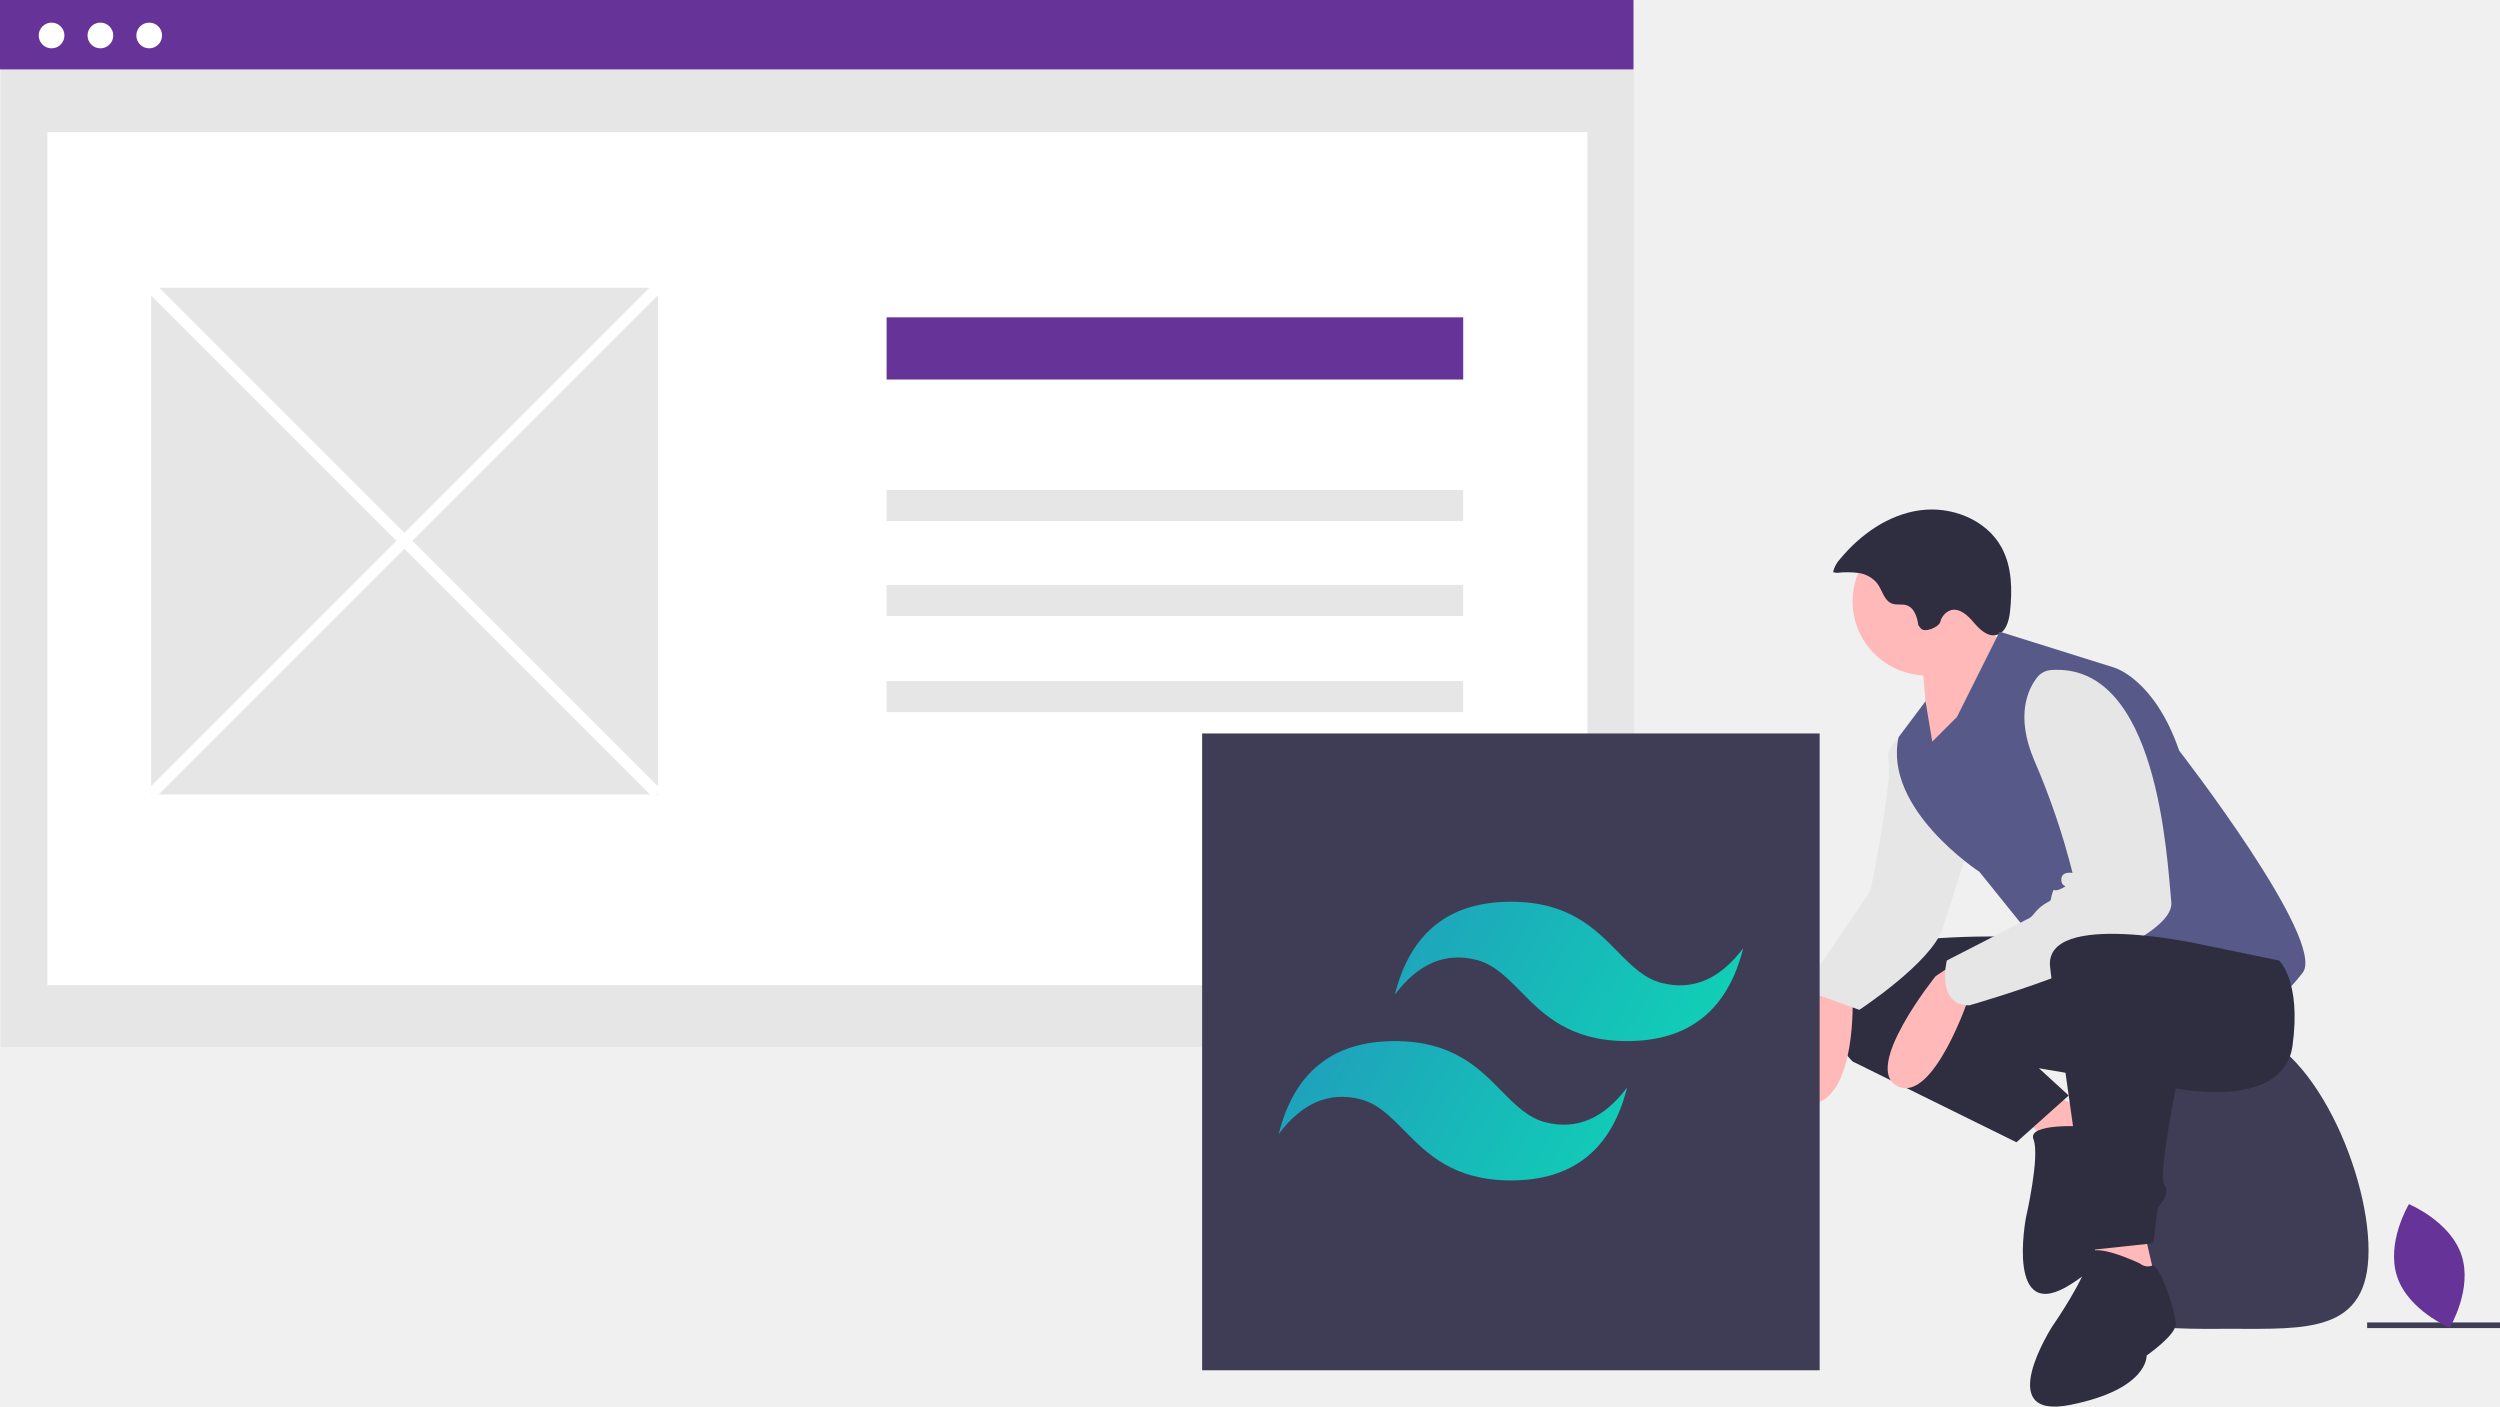
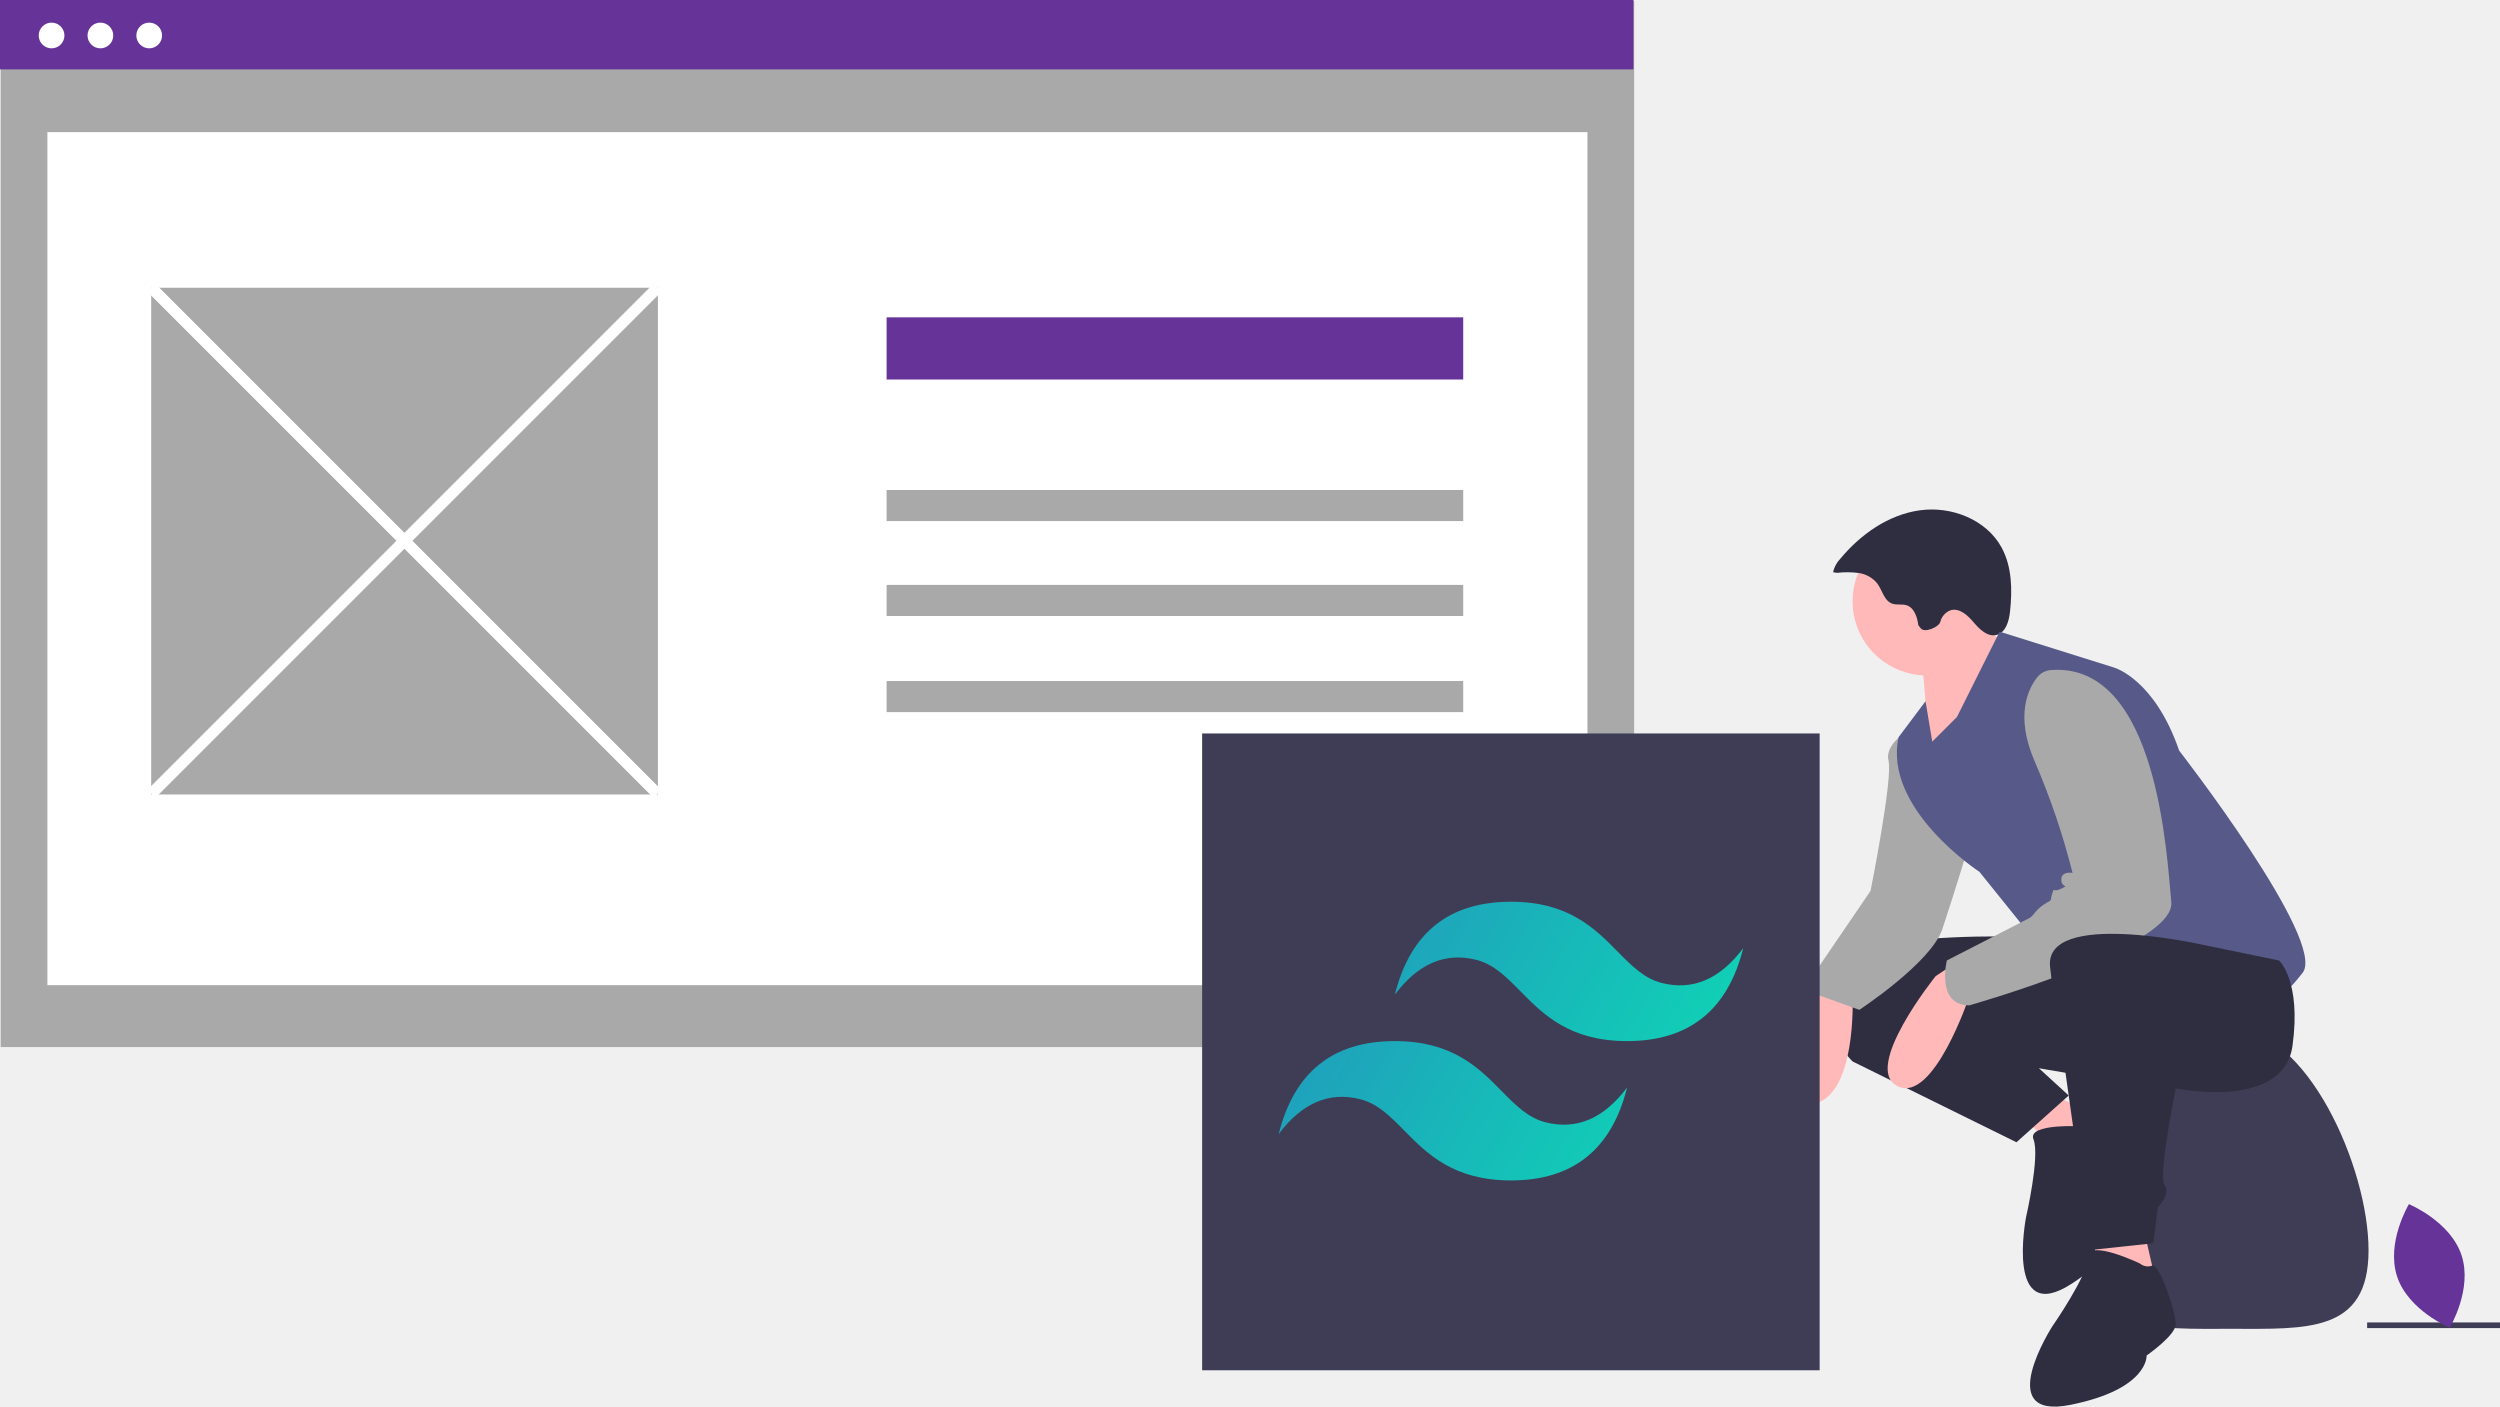
<svg xmlns="http://www.w3.org/2000/svg" data-name="Layer 1" width="884.33" height="497.573" viewBox="0 0 884.33 497.573">
  <defs>
    <linearGradient id="b0ba8c84-577a-4822-8dcd-01697aaa3f6e-166" x1="3.362" y1="897.416" x2="4.022" y2="897.188" gradientTransform="matrix(256, 0, 0, -153.6, -255, 138394.606)" gradientUnits="userSpaceOnUse">
      <stop offset="0" stop-color="#2298bd" />
      <stop offset="1" stop-color="#0ed7b5" />
    </linearGradient>
  </defs>
  <rect x="837.33" y="467.788" width="47" height="2" fill="#3f3d56" />
  <path d="M898.009,643.473c0,29.378,21.861,27.788,48.828,27.788s48.828,1.59,48.828-27.788-21.861-78.601-48.828-78.601S898.009,614.095,898.009,643.473Z" transform="translate(-157.8353 -201.2137)" fill="#3f3d56" />
  <path d="M783.187,400.877c.026-.083.054-.167.08-.251-.011.037-.026.072-.037.108Z" transform="translate(-157.8353 -201.2137)" fill="#2f2e41" />
  <polygon points="715.66 395.323 732.333 411.202 745.83 396.911 725.188 386.589 715.66 395.323" fill="#ffb9b9" />
  <path d="M894.983,599.674s-20.199-1.32-17.838,4.577-2.644,27.571-2.644,27.571-7.505,38.925,16.226,23.436,18.567-26.25,18.567-26.25,6.926-10.47,5.45-14.155-13.203-17.838-15.45-16.066A4.427,4.427,0,0,1,894.983,599.674Z" transform="translate(-157.8353 -201.2137)" fill="#2f2e41" />
  <path d="M902.078,533.815s-88.922-7.146-96.067,11.115,7.146,31.758,7.146,31.758l57.958,28.582,18.486-16.536-10.546-9.664s59.546,11.115,61.134,2.382S933.835,526.669,902.078,533.815Z" transform="translate(-157.8353 -201.2137)" fill="#2f2e41" />
  <path d="M798.865,549.694s-15.879,44.461,0,42.079,14.291-38.109,14.291-38.109Z" transform="translate(-157.8353 -201.2137)" fill="#ffb9b9" />
-   <path d="M834.195,458.787s-9.924,5.161-8.336,11.512-6.352,46.049-6.352,46.049L795.689,551.282l19.849,7.146s25.406-16.673,29.376-28.582,9.527-30.17,9.527-30.17Z" transform="translate(-157.8353 -201.2137)" fill="#e6e6e6" />
+   <path d="M834.195,458.787s-9.924,5.161-8.336,11.512-6.352,46.049-6.352,46.049L795.689,551.282l19.849,7.146s25.406-16.673,29.376-28.582,9.527-30.17,9.527-30.17Z" transform="translate(-157.8353 -201.2137)" fill="#a9a9a9" />
  <circle cx="681.521" cy="212.715" r="26.2" fill="#ffb9b9" />
  <path d="M837.371,432.587s3.176,26.2,1.588,36.521,31.758-37.315,31.758-37.315-14.291-10.321-14.291-14.291S837.371,432.587,837.371,432.587Z" transform="translate(-157.8353 -201.2137)" fill="#ffb9b9" />
  <path d="M807.654,403.85a30.595,30.595,0,0,1,7.66.053,10.298,10.298,0,0,1,6.546,3.659c1.812,2.426,2.414,6.111,5.254,7.163,1.692.627,3.651.03,5.344.654,2.033.749,3.065,2.996,3.605,5.094s-.146,1.369,1.238,3.036,6.356-.447,6.88-2.3a5.817,5.817,0,0,1,3.669-4.14c3.12-.904,6.024,1.807,8.125,4.284s4.915,5.24,8.069,4.465c3.31-.814,4.44-4.886,4.804-8.275.83-7.721.707-15.919-3.027-22.728-5.404-9.854-17.741-14.637-28.873-13.092s-20.958,8.494-28.14,17.14a9.941,9.941,0,0,0-2.567,4.759" transform="translate(-157.8353 -201.2137)" fill="#2f2e41" />
  <path d="M841.341,463.551l8.733-8.733,15.085-30.17,40.491,12.703s14.291,3.97,23.024,29.376c0,0,52.4,67.485,43.667,78.601s-10.321,10.321-24.612,1.588a126.63,126.63,0,0,0-28.582-12.703l-38.109,3.97-23.024-28.582s-34.14-22.23-28.582-47.637l9.527-12.703Z" transform="translate(-157.8353 -201.2137)" fill="#575a89" />
  <path d="M847.295,543.342l-4.764,3.176s-26.2,32.552-13.497,38.903S854.441,553.663,854.441,553.663Z" transform="translate(-157.8353 -201.2137)" fill="#ffb9b9" />
-   <path d="M883.299,438.232a6.818,6.818,0,0,0-4.861,2.598c-3.15,4.008-7.845,13.434-.973,29.47a256.378,256.378,0,0,1,13.497,39.697s-3.97-.794-3.97,2.382,3.176,1.588,0,3.176-2.382-.794-3.176,1.588c-.829,2.488.074,2.377-1.814,3.287a15.33,15.33,0,0,0-4.85,4.217,5.604,5.604,0,0,1-1.275,1.23l-29.376,15.085s-3.97,15.879,7.939,15.879c0,0,73.043-20.643,71.455-36.521C924.344,504.793,921.273,435.389,883.299,438.232Z" transform="translate(-157.8353 -201.2137)" fill="#e6e6e6" />
+   <path d="M883.299,438.232a6.818,6.818,0,0,0-4.861,2.598c-3.15,4.008-7.845,13.434-.973,29.47a256.378,256.378,0,0,1,13.497,39.697s-3.97-.794-3.97,2.382,3.176,1.588,0,3.176-2.382-.794-3.176,1.588c-.829,2.488.074,2.377-1.814,3.287a15.33,15.33,0,0,0-4.85,4.217,5.604,5.604,0,0,1-1.275,1.23l-29.376,15.085s-3.97,15.879,7.939,15.879c0,0,73.043-20.643,71.455-36.521C924.344,504.793,921.273,435.389,883.299,438.232Z" transform="translate(-157.8353 -201.2137)" fill="#a9a9a9" />
  <polygon points="741.067 437.402 741.067 458.044 763.297 456.457 758.533 435.814 741.067 437.402" fill="#ffb9b9" />
  <path d="M914.781,648.143s-18.261-8.733-18.261-2.382-12.703,24.612-12.703,24.612-21.437,33.346,6.352,27.788,26.994-17.467,26.994-17.467,10.321-7.146,10.321-11.115-5.626-21.467-8.371-20.658A4.427,4.427,0,0,1,914.781,648.143Z" transform="translate(-157.8353 -201.2137)" fill="#2f2e41" />
  <path d="M937.011,535.403s-56.37-12.703-53.988,7.939,4.764,32.552,4.764,32.552l9.527,67.485,22.23-2.382,1.588-12.703s4.764-4.764,2.382-7.939,3.97-34.14,3.97-34.14,38.109,7.939,41.285-15.085-4.764-30.17-4.764-30.17Z" transform="translate(-157.8353 -201.2137)" fill="#2f2e41" />
  <path d="M1028.559,645.237c3.986,12.061-4.177,25.604-4.177,25.604s-14.625-6.012-18.611-18.073,4.177-25.604,4.177-25.604S1024.573,633.176,1028.559,645.237Z" transform="translate(-157.8353 -201.2137)" fill="#663399" />
-   <rect x="0.247" y="0.328" width="577.806" height="370.053" fill="#e6e6e6" />
+   <rect x="0.247" y="0.328" width="577.806" height="370.053" fill="#a9a9a9" />
  <rect x="16.769" y="46.741" width="544.762" height="301.747" fill="#fff" />
  <rect width="577.806" height="24.547" fill="#663399" />
  <circle cx="18.242" cy="12.55" r="4.55" fill="#fff" />
  <circle cx="35.511" cy="12.55" r="4.55" fill="#fff" />
  <circle cx="52.78" cy="12.55" r="4.55" fill="#fff" />
  <rect x="313.619" y="112.25" width="203.968" height="22" fill="#663399" />
-   <rect x="313.619" y="173.325" width="203.968" height="11" fill="#e6e6e6" />
-   <rect x="313.619" y="206.9" width="203.968" height="11" fill="#e6e6e6" />
-   <rect x="313.619" y="240.9" width="203.968" height="11" fill="#e6e6e6" />
-   <rect x="53.479" y="101.788" width="179.246" height="179.246" fill="#e6e6e6" />
+   <rect x="313.619" y="173.325" width="203.968" height="11" fill="#a9a9a9" />
+   <rect x="313.619" y="206.9" width="203.968" height="11" fill="#a9a9a9" />
+   <rect x="313.619" y="240.9" width="203.968" height="11" fill="#a9a9a9" />
+   <rect x="53.479" y="101.788" width="179.246" height="179.246" fill="#a9a9a9" />
  <rect x="298.888" y="265.93" width="4" height="253.144" transform="translate(-347.2479 126.5075) rotate(-45)" fill="#fff" />
  <rect x="174.316" y="390.502" width="253.144" height="4" transform="translate(-347.2479 126.5075) rotate(-45)" fill="#fff" />
  <rect x="425.233" y="259.449" width="218.435" height="225.261" fill="#3f3d56" />
  <path d="M692.313,520.189q-32.86,0-41.076,32.86,12.323-16.43,28.753-12.323c6.25,1.562,10.716,6.096,15.661,11.115,8.054,8.176,17.376,17.638,37.737,17.638q32.86,0,41.076-32.86-12.323,16.43-28.753,12.323c-6.25-1.562-10.716-6.096-15.661-11.115C721.996,529.652,712.674,520.189,692.313,520.189Zm-41.076,49.291q-32.86,0-41.076,32.86,12.323-16.43,28.753-12.323c6.25,1.562,10.716,6.096,15.661,11.115,8.054,8.176,17.376,17.638,37.737,17.638q32.86,0,41.076-32.86-12.323,16.43-28.753,12.323c-6.25-1.562-10.716-6.096-15.661-11.115C680.921,578.942,671.599,569.48,651.238,569.48Z" transform="translate(-157.8353 -201.2137)" fill="url(#b0ba8c84-577a-4822-8dcd-01697aaa3f6e-166)" />
</svg>
